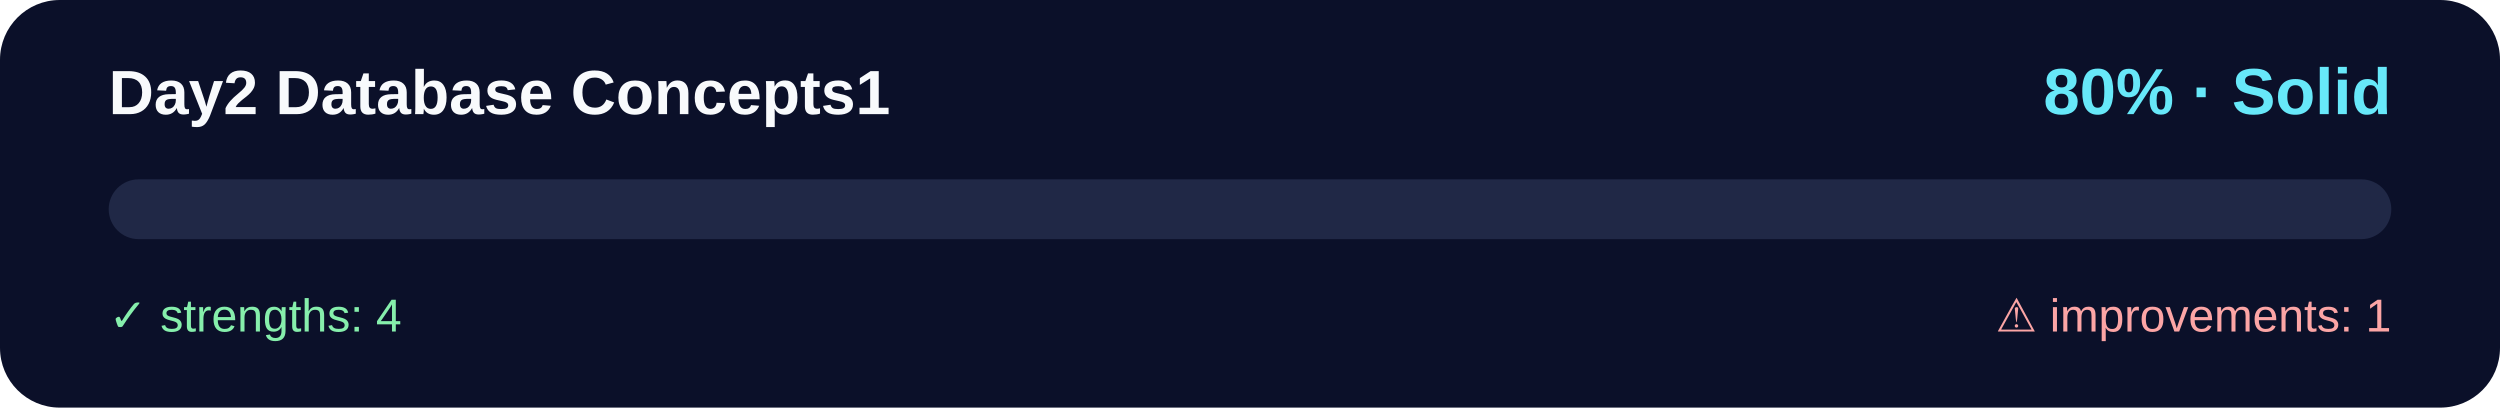
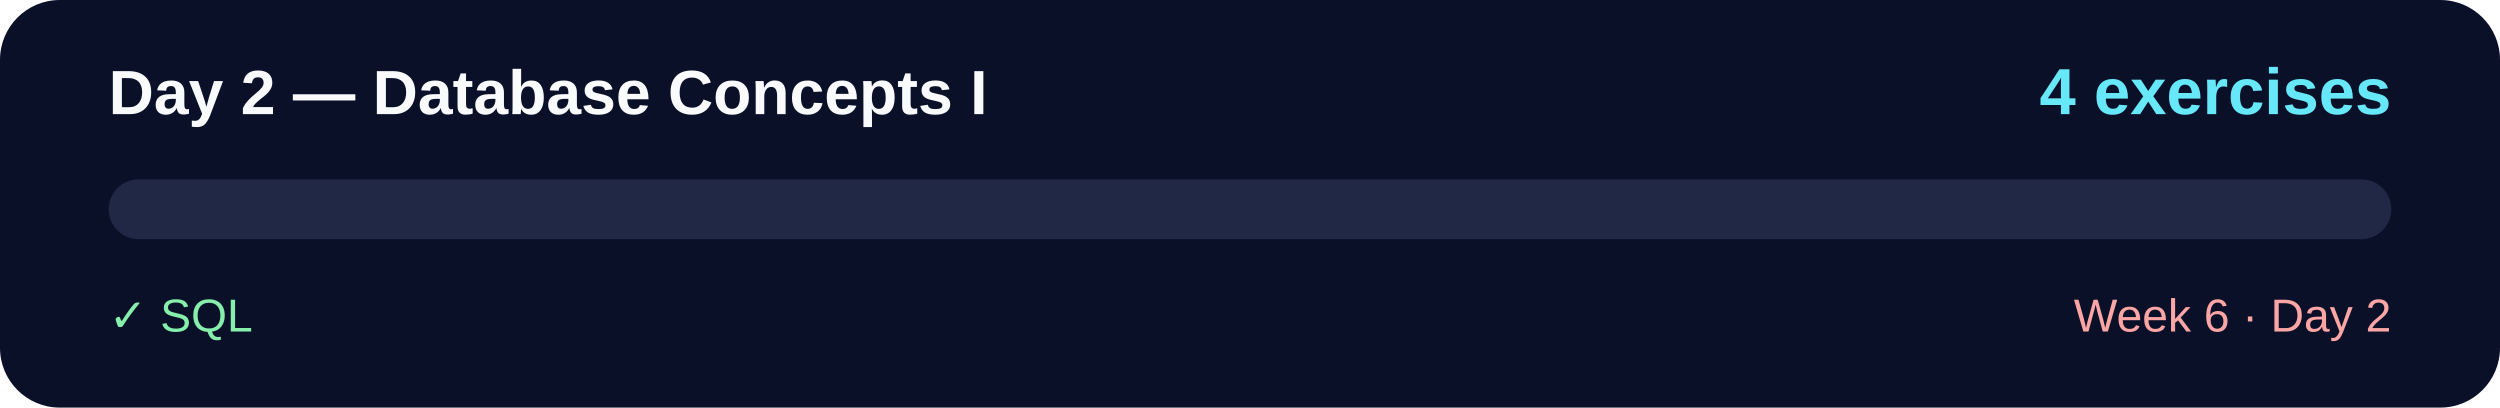
- <svg xmlns="http://www.w3.org/2000/svg" width="920" height="150" viewBox="0 0 920 150" role="img" aria-label="Day2 Database Concepts1 readiness 80 percent">
+ <svg xmlns="http://www.w3.org/2000/svg" width="920" height="150" viewBox="0 0 920 150" role="img" aria-label="Day 2 — Database Concepts I: 4 exercises">
  <defs>
    <linearGradient id="p">
      <stop stop-color="#06b6d4" />
      <stop offset="1" stop-color="#67e8f9" />
    </linearGradient>
    <filter id="glow">
      <feGaussianBlur stdDeviation="4" result="b" />
      <feMerge>
        <feMergeNode in="b" />
        <feMergeNode in="SourceGraphic" />
      </feMerge>
    </filter>
  </defs>
  <rect width="920" height="150" rx="22" fill="#0b1029" />
-   <text x="40" y="42" fill="#f8fafc" font-family="Segoe UI,Arial" font-size="23" font-weight="700">Day2 Database Concepts1</text>
-   <text x="880" y="42" text-anchor="end" fill="#67e8f9" font-family="Segoe UI,Arial" font-size="24" font-weight="800">80% · Solid</text>
+   <text x="40" y="42" fill="#f8fafc" font-family="Segoe UI,Arial" font-size="23" font-weight="700">Day 2 — Database Concepts I</text>
+   <text x="880" y="42" text-anchor="end" fill="#67e8f9" font-family="Segoe UI,Arial" font-size="24" font-weight="800">4 exercises</text>
  <rect x="40" y="66" width="840" height="22" rx="11" fill="#202846" />
  <rect x="40" y="66" width="0" height="22" rx="11" fill="url(#p)" filter="url(#glow)">
-     <animate attributeName="width" from="0" to="672" dur="1.4s" fill="freeze" />
+     <animate attributeName="width" from="0" to="840" dur="1.4s" fill="freeze" />
  </rect>
-   <text x="40" y="122" fill="#86efac" font-family="Segoe UI,Arial" font-size="17">✓ strengths: 4</text>
-   <text x="880" y="122" text-anchor="end" fill="#fca5a5" font-family="Segoe UI,Arial" font-size="17">⚠ improvements: 1</text>
+   <text x="40" y="122" fill="#86efac" font-family="Segoe UI,Arial" font-size="17">✓ SQL</text>
+   <text x="880" y="122" text-anchor="end" fill="#fca5a5" font-family="Segoe UI,Arial" font-size="17">Week 6 · Day 2</text>
</svg>
